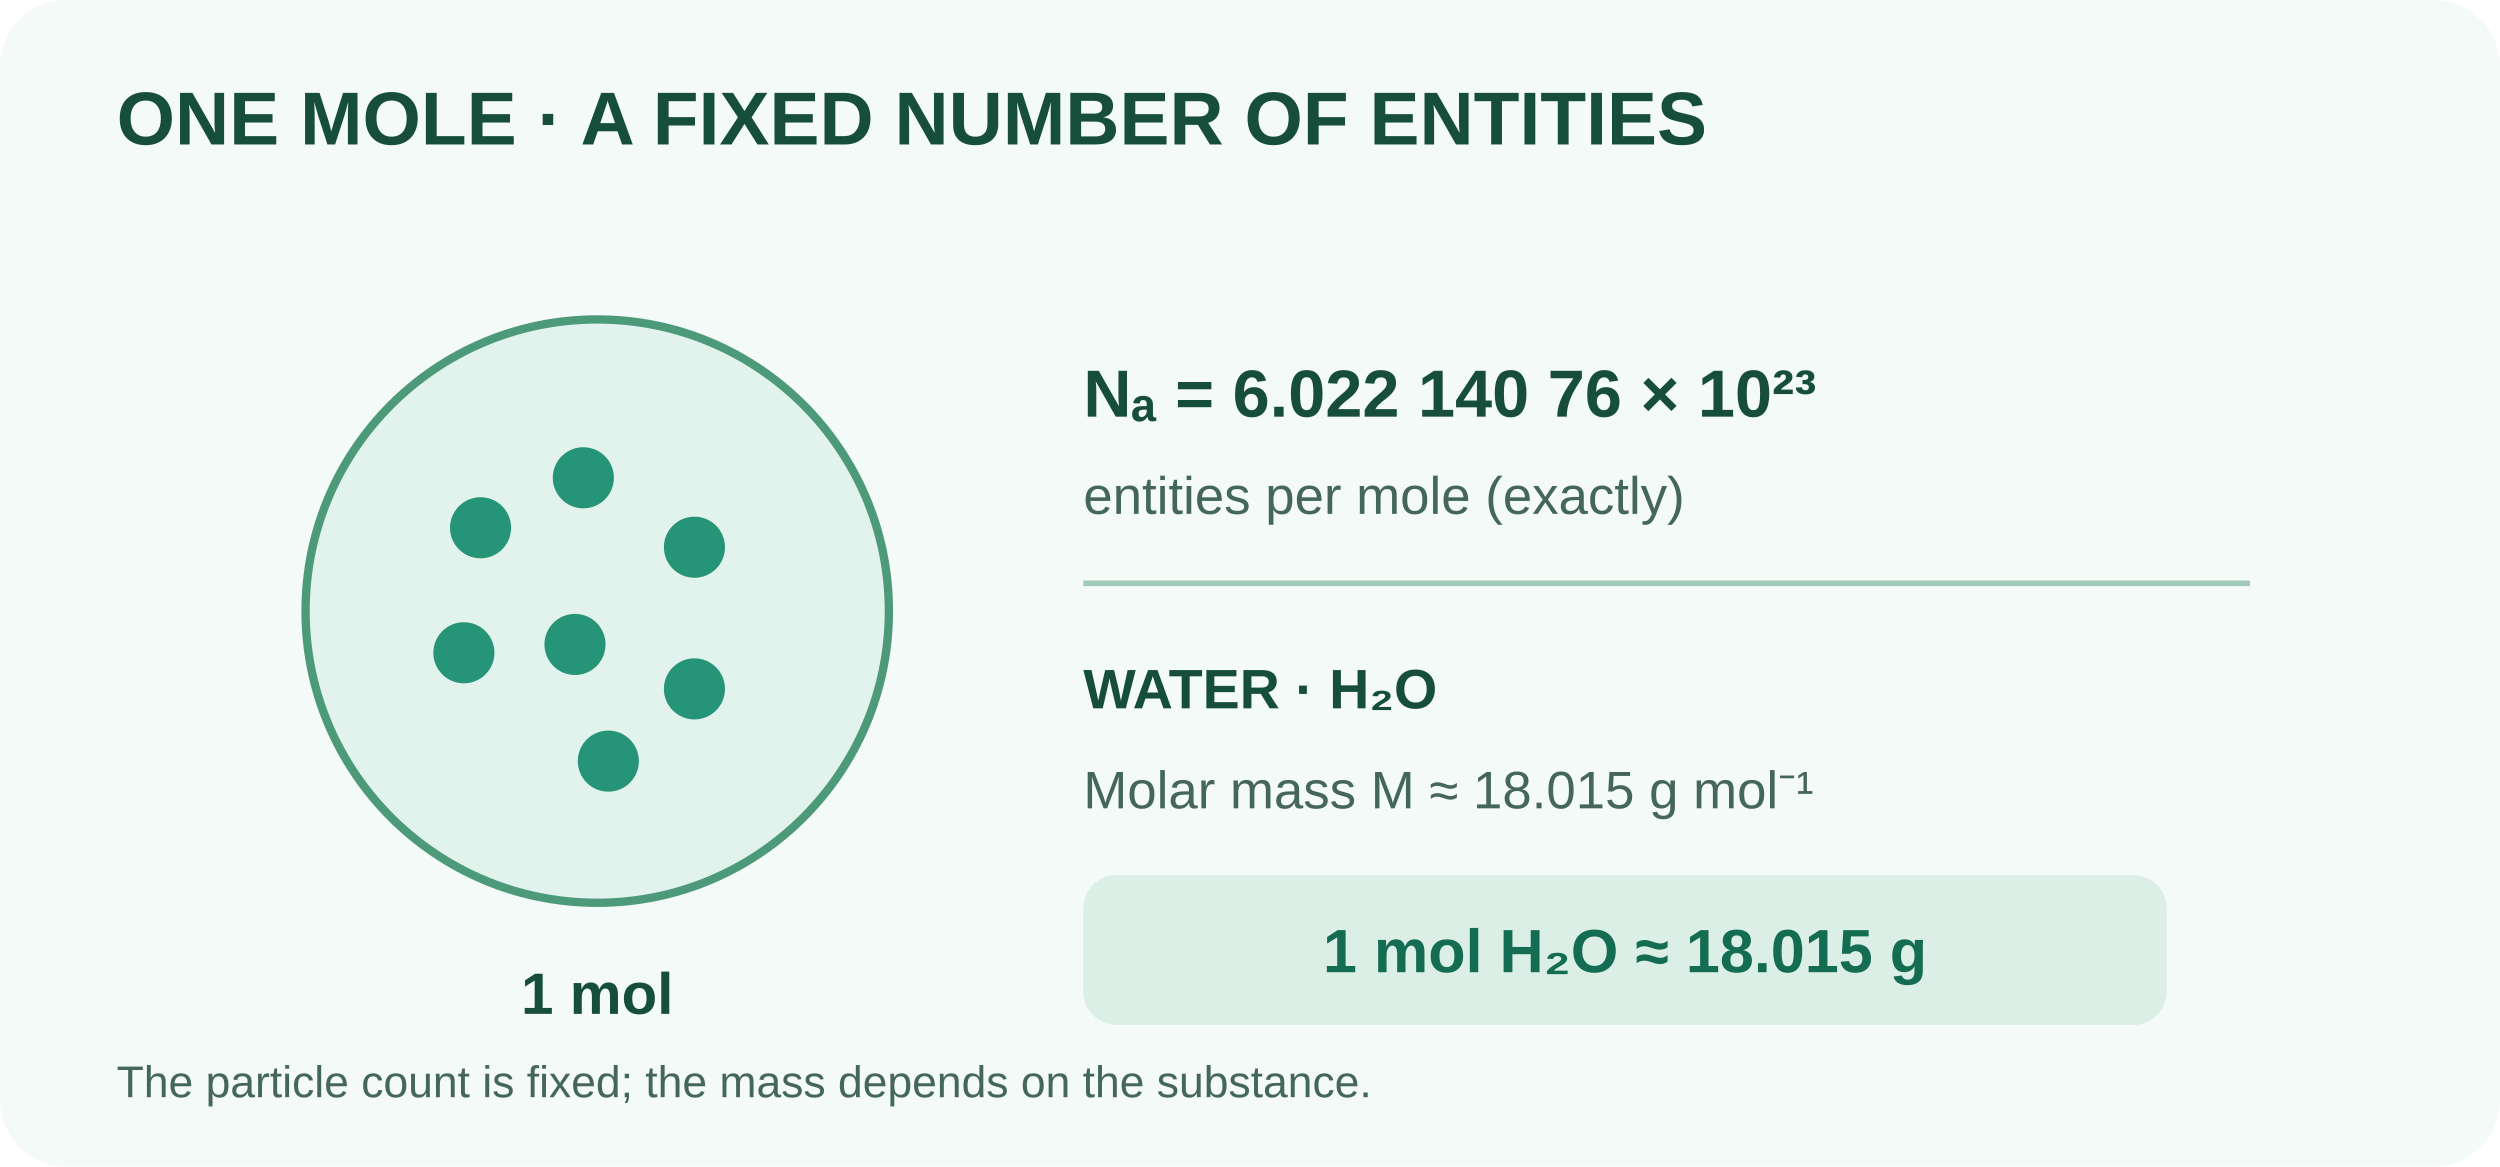
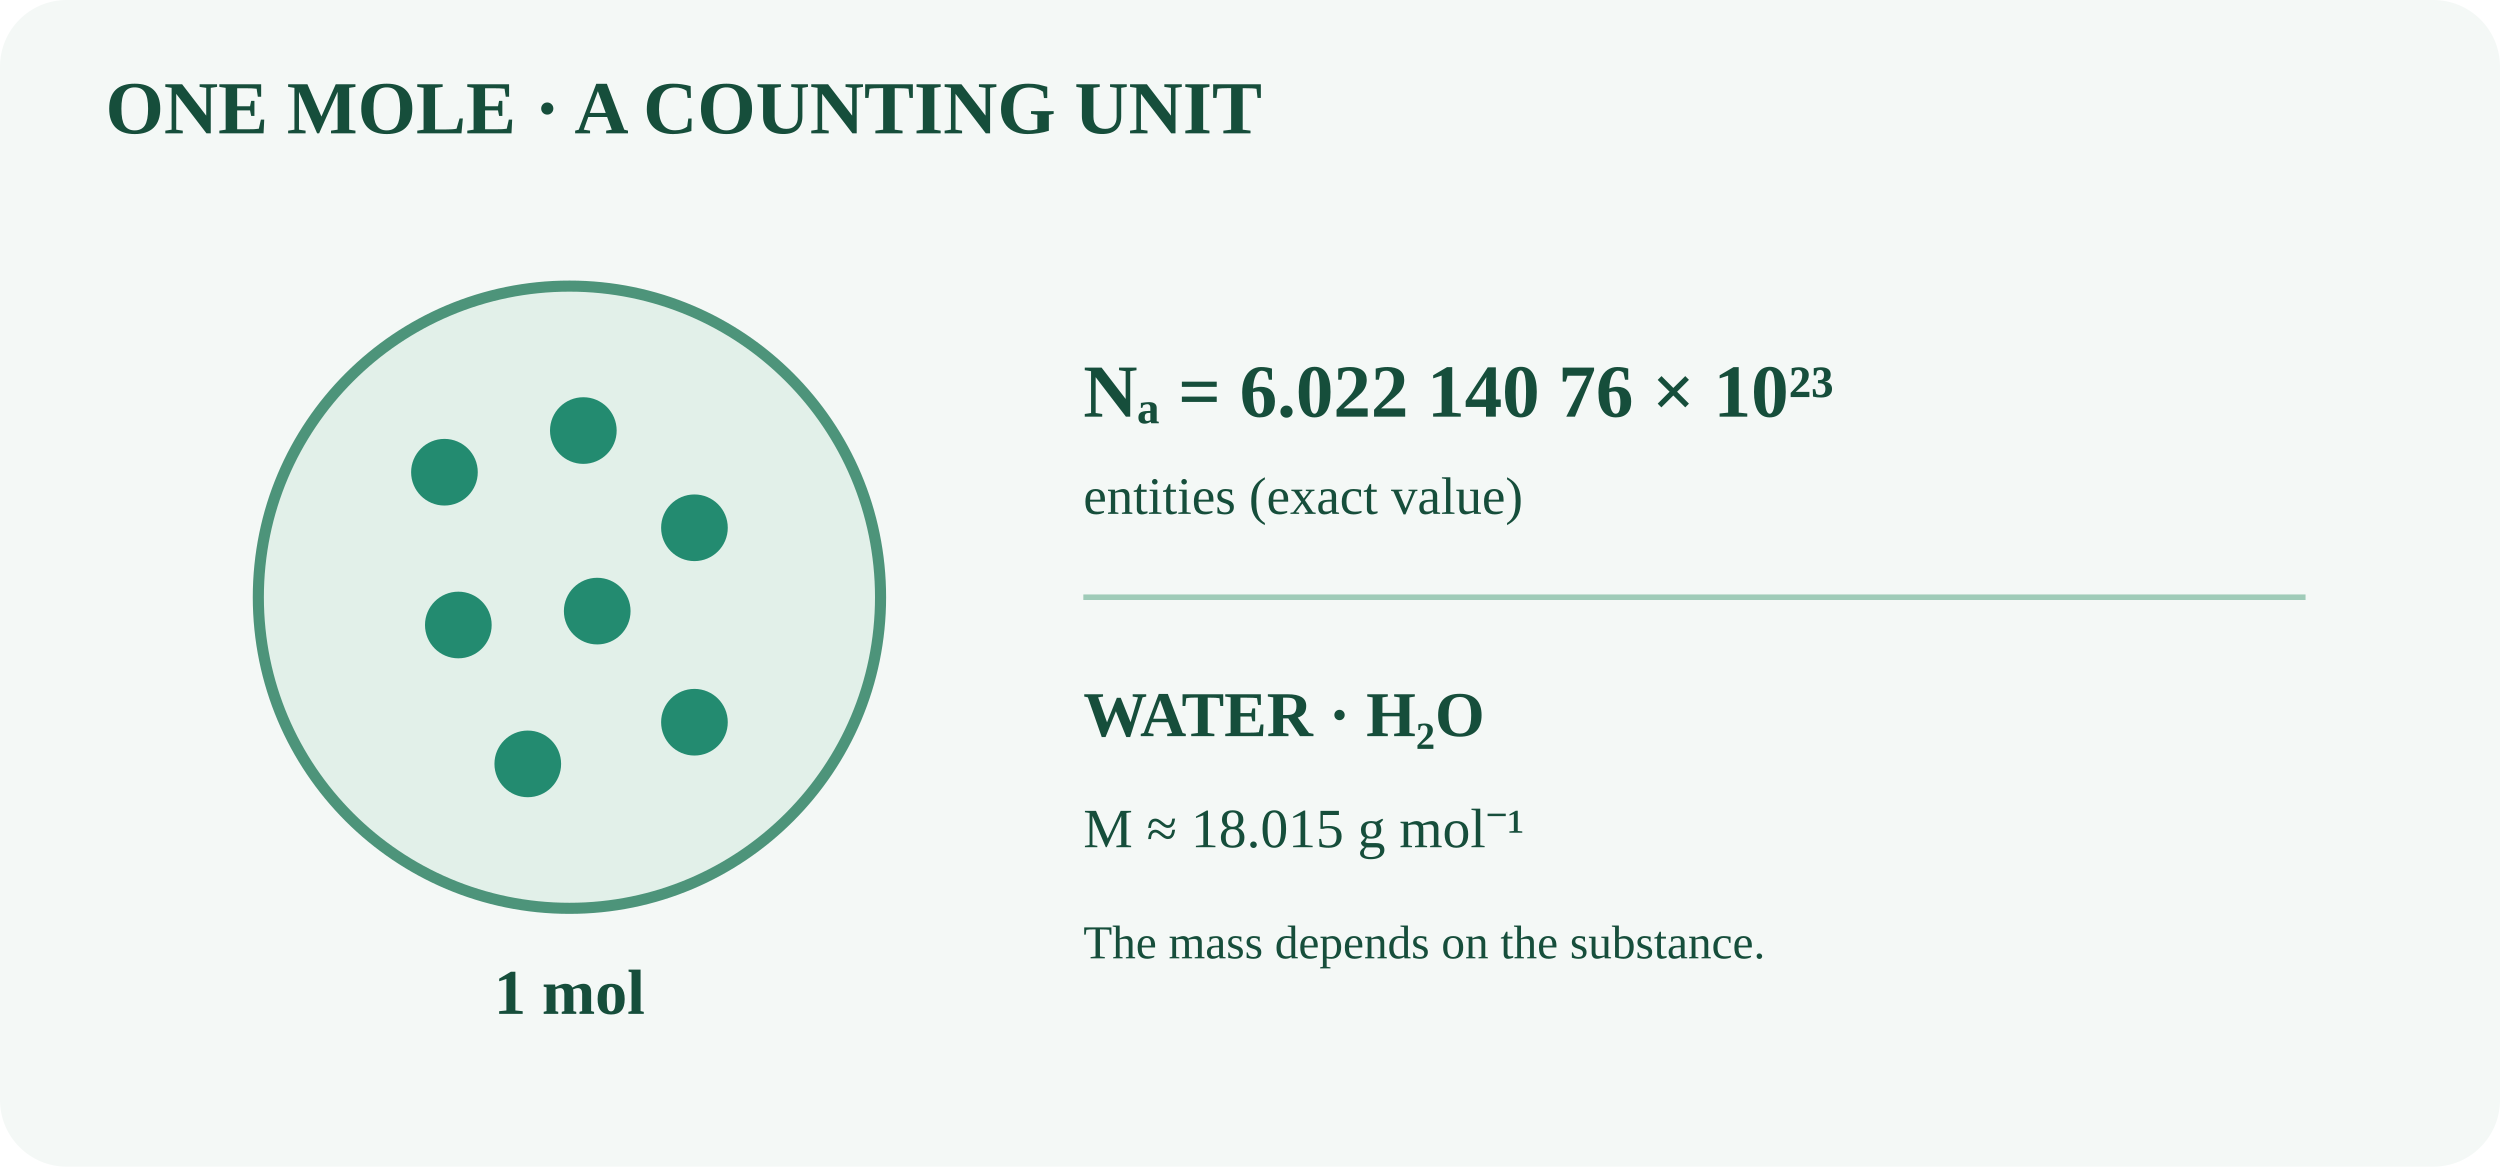
<svg xmlns="http://www.w3.org/2000/svg" viewBox="0 0 900 420" role="img" aria-labelledby="t d">
-   <rect width="900" height="420" rx="24" fill="#f3faf7" />
-   <text x="42" y="52" font-family="Arial" font-size="27" font-weight="700" fill="#164e3b">ONE MOLE · A FIXED NUMBER OF ENTITIES</text>
-   <g transform="translate(215 220)">
-     <circle r="105" fill="#e2f2ec" stroke="#4c9a7a" stroke-width="3" />
-     <g fill="#269477">
-       <circle cx="-42" cy="-30" r="11" />
-       <circle cx="-5" cy="-48" r="11" />
-       <circle cx="35" cy="-23" r="11" />
-       <circle cx="-48" cy="15" r="11" />
-       <circle cx="-8" cy="12" r="11" />
-       <circle cx="35" cy="28" r="11" />
-       <circle cx="4" cy="54" r="11" />
-     </g>
-     <text y="145" text-anchor="middle" font-family="Arial" font-size="21" font-weight="700" fill="#164e3b">1 mol</text>
+   <rect width="900" height="420" rx="24" fill="#f4f8f6" />
+   <text x="38" y="48" font-size="27" font-weight="700" fill="#164e3b">ONE MOLE · A COUNTING UNIT</text>
+   <circle cx="205" cy="215" r="112" fill="#e2f0e9" stroke="#4d947a" stroke-width="4" />
+   <g fill="#238b70">
+     <circle cx="160" cy="170" r="12" />
+     <circle cx="210" cy="155" r="12" />
+     <circle cx="250" cy="190" r="12" />
+     <circle cx="165" cy="225" r="12" />
+     <circle cx="215" cy="220" r="12" />
+     <circle cx="250" cy="260" r="12" />
+     <circle cx="190" cy="275" r="12" />
  </g>
-   <g font-family="Arial">
-     <text x="390" y="150" font-size="24" font-weight="700" fill="#164e3b">Nₐ = 6.022 140 76 × 10²³</text>
-     <text x="390" y="185" font-size="19" fill="#45665b">entities per mole (exactly)</text>
-     <path d="M390 210 H810" stroke="#9fcbb8" stroke-width="2" />
-     <text x="390" y="255" font-size="20" font-weight="700" fill="#164e3b">WATER · H₂O</text>
-     <text x="390" y="291" font-size="19" fill="#45665b">Molar mass M ≈ 18.015 g mol⁻¹</text>
-     <rect x="390" y="315" width="390" height="54" rx="12" fill="#dcefe7" />
-     <text x="585" y="350" text-anchor="middle" font-size="22" font-weight="700" fill="#146c52">1 mol H₂O ≈ 18.015 g</text>
+   <text x="205" y="365" text-anchor="middle" font-size="23" font-weight="700" fill="#164e3b">1 mol</text>
+   <g fill="#164e3b">
+     <text x="390" y="150" font-size="27" font-weight="700">Nₐ = 6.022 140 76 × 10²³</text>
+     <text x="390" y="185" font-size="19">entities (exact value)</text>
+     <path d="M390 215 H830" stroke="#9fcbb8" stroke-width="2" />
+     <text x="390" y="265" font-size="23" font-weight="700">WATER · H₂O</text>
+     <text x="390" y="305" font-size="20">M ≈ 18.015 g mol⁻¹</text>
+     <text x="390" y="345" font-size="17">The mass depends on the substance.</text>
  </g>
-   <text x="42" y="395" font-family="Arial" font-size="16" fill="#45665b">The particle count is fixed; the mass depends on the substance.</text>
</svg>
